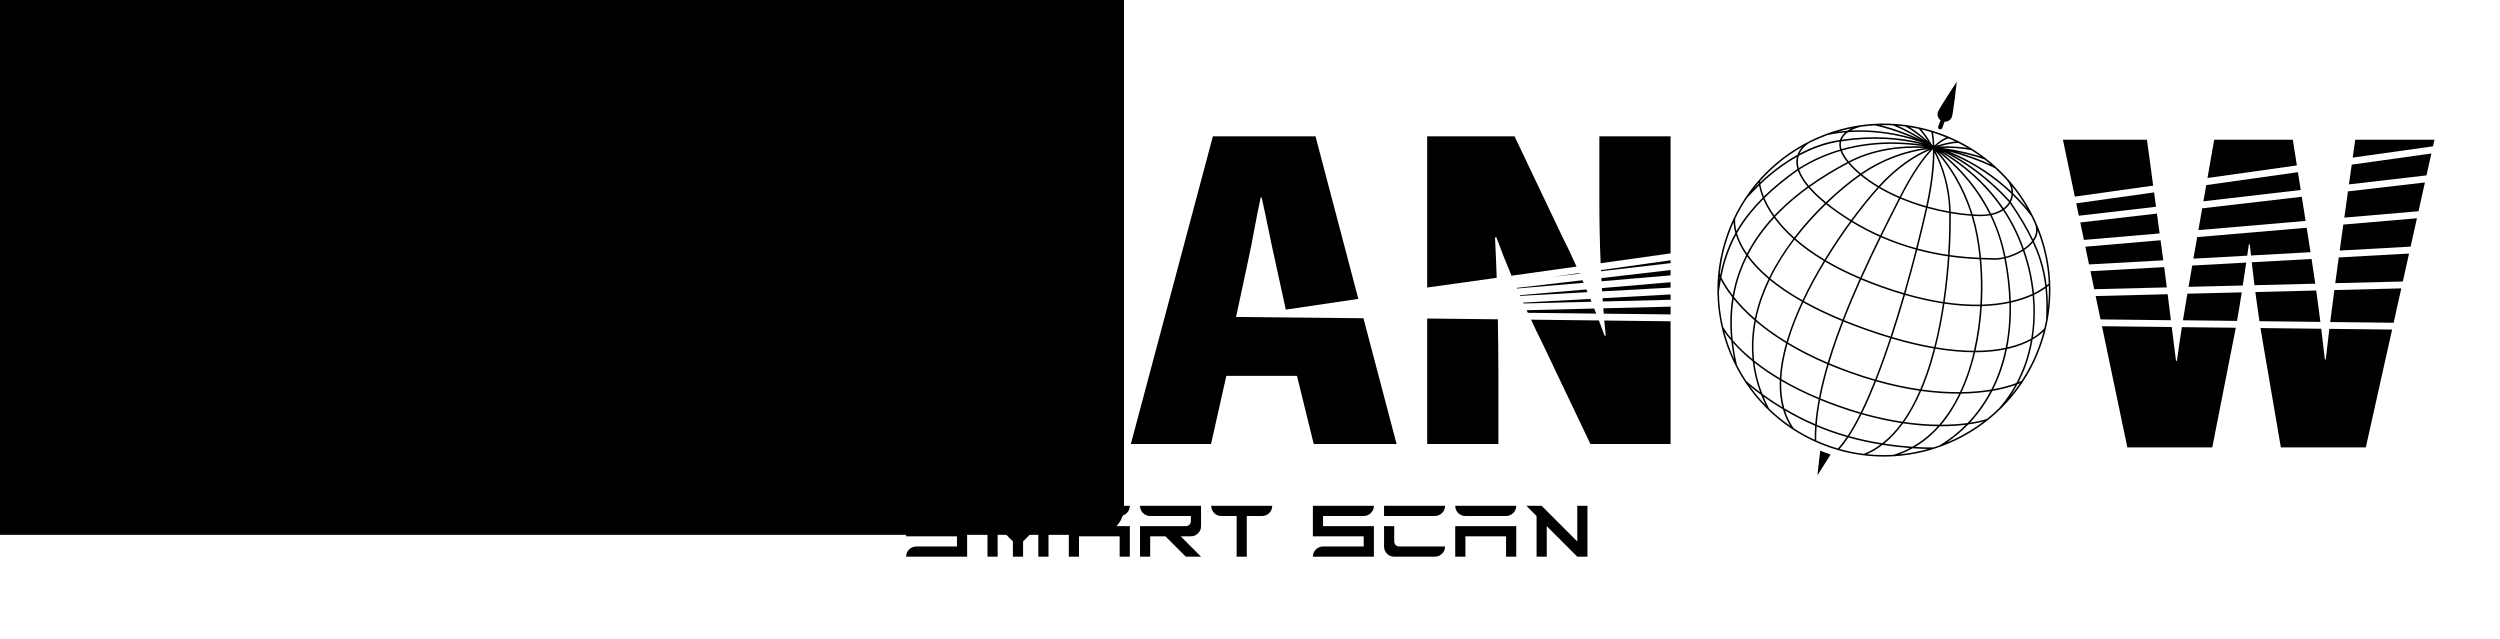
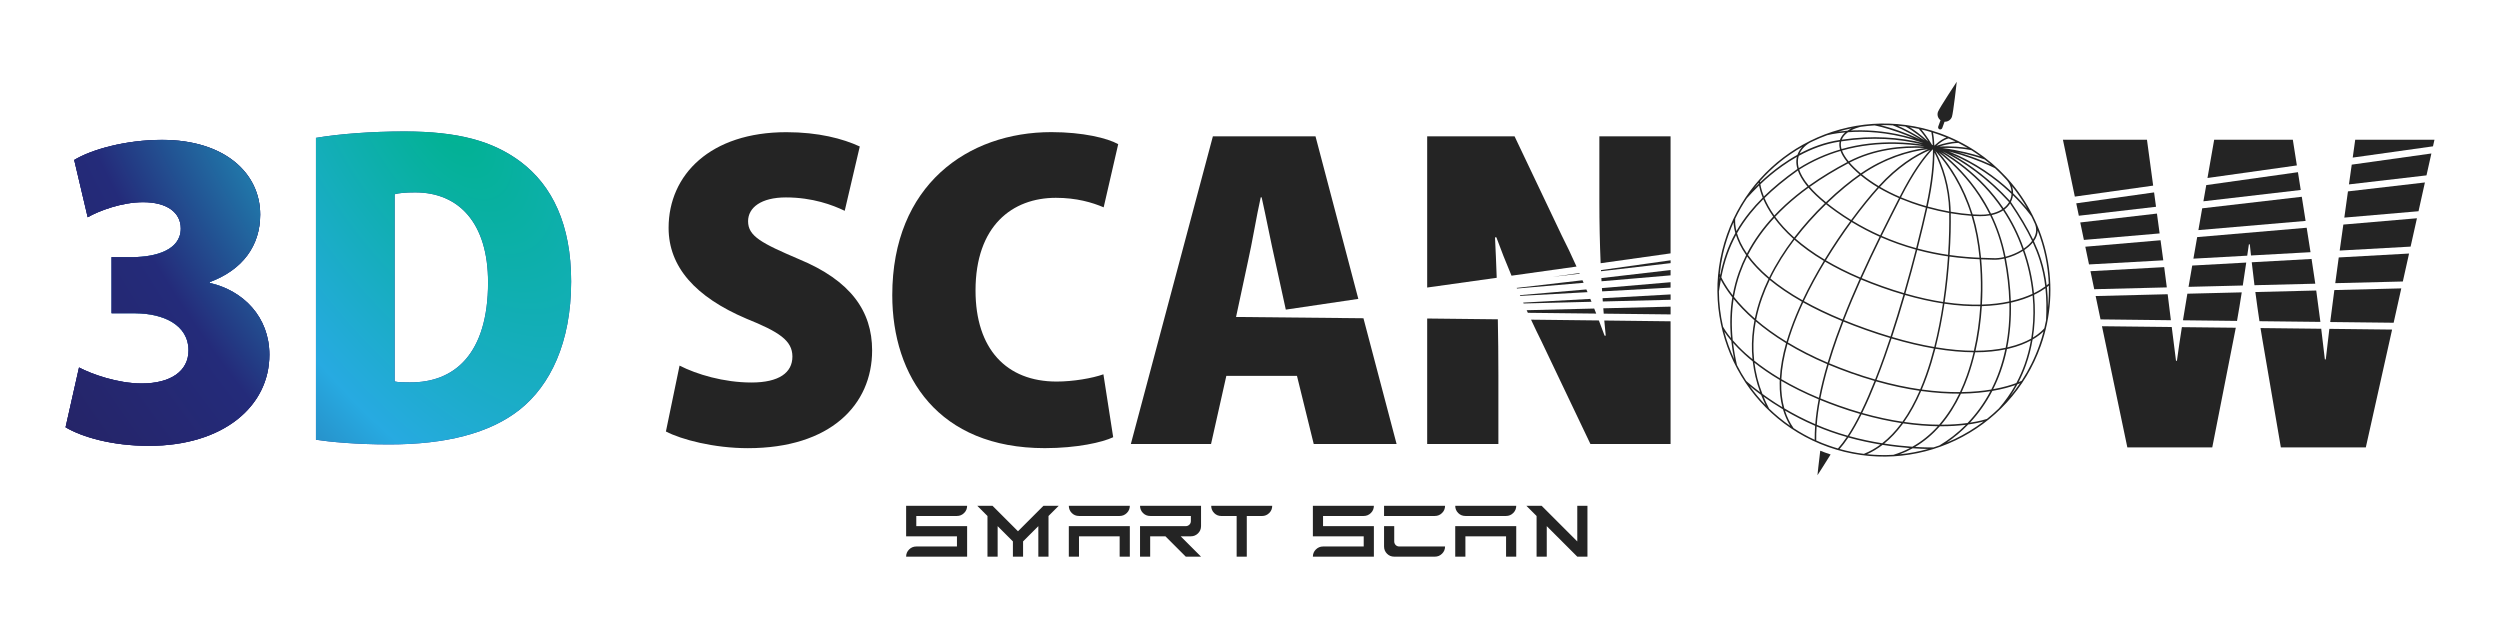
<svg xmlns="http://www.w3.org/2000/svg" id="Layer_1" width="761.82" height="194.55" version="1.1" viewBox="0 0 761.82 194.55">
  <defs>
+     <style>
+       .st0 {
+         fill: #2b3990;
+       }
+ 
+       .st1 {
+         fill: none;
+       }
+ 
+       .st2 {
+         fill: url(#Dégradé_sans_nom_2);
+       }
+ 
+       .st3 {
+         clip-path: url(#clippath-1);
+       }
+ 
+       .st4 {
+         fill: url(#Dégradé_sans_nom);
+       }
+ 
+       .st5 {
+         fill: url(#Dégradé_sans_nom_3);
+       }
+ 
+       .st6 {
+         fill: #242424;
+       }
+ 
+       .st7 {
+         clip-path: url(#clippath);
+       }
+     </style>
    <clipPath id="clippath">
      <path class="st1" d="M120.26,59.19v57.05c1.13.28,3.12.28,4.6.28,13.65.15,23.87-8.7,23.87-30.47,0-18.05-8.86-27.42-22.19-27.42-3.09-.01-5.08.21-6.28.56ZM96.28,134.02V42.01c7-1.19,16.77-1.96,26.96-1.96,16.38,0,26.9,2.92,35.34,9.2,9.74,7.29,15.47,19.22,15.47,36.53,0,18.75-6.48,31.7-15.6,38.98-9.17,7.31-22.72,10.67-39.77,10.67-10.33,0-17.91-.77-22.4-1.41Z" />
    </clipPath>
    <radialGradient id="Dégradé_sans_nom" data-name="Dégradé sans nom" cx="-133.88" cy="851" fx="-133.88" fy="851" r=".7" gradientTransform="translate(-187951.61 -358955.06) rotate(-32.14) scale(236.9 474.78)" gradientUnits="userSpaceOnUse">
      <stop offset="0" stop-color="#00b290" />
      <stop offset="0" stop-color="#00b290" />
      <stop offset=".46" stop-color="#27aae1" />
      <stop offset="1" stop-color="#262262" />
    </radialGradient>
    <radialGradient id="Dégradé_sans_nom_2" data-name="Dégradé sans nom 2" cx="51.04" cy="104.65" fx="51.04" fy="104.65" r="39.61" gradientTransform="translate(0 193.89) scale(1 -1)" gradientUnits="userSpaceOnUse">
      <stop offset="0" stop-color="#39b54a" />
      <stop offset=".06" stop-color="#37a66b" />
      <stop offset=".13" stop-color="#329c89" />
      <stop offset=".19" stop-color="#2d939d" />
      <stop offset=".25" stop-color="#288daa" />
      <stop offset=".29" stop-color="#248ab0" />
      <stop offset=".32" stop-color="#2088b4" />
      <stop offset=".6" stop-color="#242b7a" />
      <stop offset="1" stop-color="#262262" />
    </radialGradient>
    <clipPath id="clippath-1">
      <path class="st1" d="M19.98,130.2l4.1-18.21c3.82,2.01,11.74,4.87,19.11,4.87,8.85,0,14.25-3.77,14.25-10.04,0-7.93-7.78-11.28-16.12-11.35h-7.32v-17.12h6.71c6.45-.07,14.38-2.01,14.38-8.71,0-4.84-4.12-8.03-11.48-8.03-6.45,0-13.33,2.57-16.89,4.59l-4.11-17.45c5.21-3.17,15.62-6.12,26.77-6.12,19.15,0,29.91,10.2,29.91,22.77,0,9.41-5.29,16.79-15.35,20.55v.28c10.21,2.32,18.15,10.39,18.15,21.87,0,15.69-13.98,27.76-36.74,27.76-11.07-.01-20.24-2.62-25.37-5.66Z" />
    </clipPath>
    <radialGradient id="Dégradé_sans_nom_3" data-name="Dégradé sans nom 3" cx="-133.88" cy="851" fx="-133.88" fy="851" r=".7" gradientTransform="translate(-187951.61 -358955.06) rotate(-32.14) scale(236.9 474.78)" gradientUnits="userSpaceOnUse">
      <stop offset="0" stop-color="#39b54a" />
      <stop offset=".06" stop-color="#37a66b" />
      <stop offset=".13" stop-color="#329c89" />
      <stop offset=".19" stop-color="#2d939d" />
      <stop offset=".25" stop-color="#288daa" />
      <stop offset=".29" stop-color="#248ab0" />
      <stop offset=".32" stop-color="#2088b4" />
      <stop offset=".6" stop-color="#242b7a" />
      <stop offset="1" stop-color="#262262" />
    </radialGradient>
  </defs>
  <path class="st6" d="M471.34,169.63v-9.3l9.3,9.3h3.1v-15.49h-3.1v10.85l-10.85-10.85h-4.65l3.1,3.1v12.39h3.1ZM458.94,157.23c.84,0,1.57-.3,2.18-.9.61-.6.92-1.33.92-2.2h-18.59c0,.86.3,1.59.9,2.2.6.6,1.33.9,2.2.9h12.39ZM446.55,169.63v-6.2h12.39v6.2h3.1v-9.3h-18.59v9.3h3.1ZM437.25,157.23c.84,0,1.57-.3,2.18-.9.61-.6.92-1.33.92-2.2h-18.59v3.1h15.49ZM437.25,169.63c.84,0,1.57-.3,2.18-.9.61-.6.92-1.33.92-2.2h-13.94c-.44,0-.81-.15-1.11-.44-.29-.31-.44-.68-.44-1.11v-4.65h-3.1v6.2c0,.86.3,1.59.9,2.2.6.6,1.33.9,2.2.9h12.39ZM418.66,169.63v-9.3h-15.49v-3.1h12.39c.84,0,1.57-.3,2.18-.9.61-.6.92-1.33.92-2.2h-18.59v9.3h15.49v3.1h-12.39c-.86,0-1.59.31-2.2.92-.6.6-.9,1.32-.9,2.18h18.59ZM379.93,169.63v-12.39h4.65c.84,0,1.57-.3,2.18-.9.61-.6.92-1.33.92-2.2h-18.59c0,.86.3,1.59.9,2.2.6.6,1.33.9,2.2.9h4.65v12.39h3.09ZM350.49,169.63v-6.2h4.65l6.2,6.2h4.65l-6.2-6.2h3.1c.84,0,1.57-.3,2.18-.9.61-.6.92-1.33.92-2.2v-6.2h-18.59c0,.86.3,1.59.9,2.2.6.6,1.33.9,2.2.9h12.39v1.55c0,.44-.15.81-.46,1.11-.31.29-.67.44-1.09.44h-13.94v9.3h3.09ZM341.19,157.23c.84,0,1.57-.3,2.18-.9.61-.6.92-1.33.92-2.2h-18.59c0,.86.3,1.59.9,2.2.6.6,1.33.9,2.2.9h12.39ZM328.8,169.63v-6.2h12.39v6.2h3.1v-9.3h-18.59v9.3h3.1ZM304.01,169.63v-9.3l4.65,4.65v4.65h3.1v-4.65l4.65-4.65v9.3h3.1v-12.39l3.1-3.1h-4.65l-7.75,7.75-7.75-7.75h-4.65l3.1,3.1v12.39h3.1ZM294.71,169.63v-9.3h-15.49v-3.1h12.39c.84,0,1.57-.3,2.18-.9.61-.6.92-1.33.92-2.2h-18.59v9.3h15.49v3.1h-12.39c-.86,0-1.59.31-2.2.92-.6.6-.9,1.32-.9,2.18h18.59Z" />
  <path class="st6" d="M202.92,131.49c4.73,2.47,14.65,5.08,24.98,5.08,25.09,0,37.86-13.15,37.86-29.79,0-12.01-6.58-21.3-22.29-27.8-11.45-4.89-15.51-7.02-15.51-11.56,0-4.17,3.99-7.26,11.51-7.26,8.2,0,14.28,2.33,17.94,4.08l4.59-19.6c-5.19-2.4-12.62-4.36-22.38-4.36-23.09,0-35.88,12.92-35.88,29.16,0,11.85,8.13,21.05,23.73,27.68,9.89,3.99,14,6.63,14,11.53s-4.05,7.91-12.49,7.91-16.7-2.49-21.9-5.15l-4.16,20.08Z" />
  <path class="st6" d="M336.24,114.06c-3.39,1.21-9.21,2.21-14.26,2.21-15.31,0-24.71-9.95-24.71-27.74,0-19.7,11.2-28.25,24.48-28.25,6.32,0,11.09,1.42,14.57,2.9l4.43-19.25c-3.27-1.84-10.78-3.67-20.37-3.67-25.46,0-48.48,16.14-48.48,49.68,0,24.78,14,46.62,46.49,46.62,9.82,0,17.59-1.78,20.83-3.33l-2.98-19.17Z" />
  <g>
    <path class="st6" d="M669.54,72.25l-.81,4.64c-.11.65-.22,1.29-.34,1.93l16.4-.91c.17-1.13.34-2.28.51-3.45h.28c.12,1.15.24,2.28.36,3.39l18.14-1-1.17-7.45-33.37,2.85Z" />
    <polygon class="st6" points="672.31 56.4 671.44 61.34 701.1 57.89 700.25 52.47 672.31 56.4" />
    <polygon class="st6" points="671.07 63.48 669.91 70.12 702.58 67.32 701.42 59.96 671.07 63.48" />
    <path class="st6" d="M636.58,80.58l22.63-1.25c-.1-.74-.2-1.49-.3-2.22l-.53-3.9-22.93,1.97,1.13,5.4Z" />
    <polygon class="st6" points="633.48 65.74 657 63.01 656.41 58.63 632.69 61.96 633.48 65.74" />
    <path class="st6" d="M660.55,89.66l-21.95.55,1.49,7.12,21.44.25c-.32-2.63-.65-5.28-.98-7.92Z" />
    <path class="st6" d="M659.49,81.4l-22.47,1.24,1.15,5.49,22.12-.55c-.27-2.08-.53-4.15-.8-6.18Z" />
    <polygon class="st6" points="633.91 67.79 635.02 73.11 658.1 71.13 657.28 65.08 633.91 67.79" />
    <path class="st6" d="M683.12,89.09l-16.57.41c-.46,2.72-.91,5.42-1.34,8.1l16.47.19c.5-2.77.97-5.66,1.44-8.7Z" />
    <path class="st6" d="M684.49,80.01l-16.46.91c-.38,2.18-.75,4.34-1.12,6.49l16.53-.41c.35-2.25.69-4.57,1.05-6.99Z" />
    <path class="st6" d="M704.4,78.91l-18.23,1.01c.27,2.42.55,4.75.83,6.99l18.53-.46c-.35-2.49-.73-4.99-1.13-7.54Z" />
    <polygon class="st6" points="741.4 44.59 741.85 42.58 717.7 42.58 716.94 48.02 741.4 44.59" />
    <polygon class="st6" points="715.79 56.19 739.42 53.44 740.91 46.77 716.64 50.17 715.79 56.19" />
    <polygon class="st6" points="699.92 50.41 698.69 42.58 674.72 42.58 672.68 54.24 699.92 50.41" />
    <path class="st6" d="M705.82,88.53l-18.55.46c.41,3.12.82,6.07,1.25,8.89l18.57.21c-.4-3.21-.82-6.38-1.27-9.56Z" />
    <path class="st6" d="M709.82,100.21c-.38,3.1-.75,6.19-1.09,9.3h-.28c-.37-3.2-.73-6.29-1.11-9.33l-18.5-.21c.18,1.15.37,2.29.56,3.4l5.64,32.97h25.89l8.01-35.91-19.12-.22Z" />
    <path class="st6" d="M664.88,99.69c-.54,3.43-1.05,6.85-1.51,10.25h-.28c-.43-3.28-.86-6.74-1.3-10.29l-21.26-.24,7.73,36.92h25.88l6.47-32.9c.24-1.17.47-2.35.7-3.56l-16.43-.18Z" />
    <polygon class="st6" points="656.13 56.56 654.24 42.58 628.63 42.58 632.26 59.91 656.13 56.56" />
    <path class="st6" d="M711.62,86.29l20.59-.51,1.9-8.52-21.43,1.19c-.35,2.63-.71,5.24-1.06,7.84Z" />
    <path class="st6" d="M731.74,87.88l-20.4.51c-.43,3.25-.85,6.5-1.26,9.74l19.33.22,2.33-10.47Z" />
    <polygon class="st6" points="714.38 66.31 736.99 64.37 738.94 55.6 715.49 58.32 714.38 66.31" />
    <polygon class="st6" points="712.97 76.35 734.58 75.15 736.51 66.51 714.08 68.43 712.97 76.35" />
  </g>
  <g>
    <path class="st6" d="M611.98,54.66c-.23-.29-.48-.57-.76-.84-5.38-5.79-12.2-10.41-20.17-13.24-13.49-4.79-27.66-3.53-39.54,2.38l-.06.04c-11.35,5.65-20.6,15.54-25.18,28.43-9.37,26.4,4.44,55.41,30.84,64.78s55.41-4.44,64.78-30.84c6.4-18.06,1.97-37.33-9.91-50.71ZM614.44,116.72c-1.44.54-3.8,1.29-7.06,1.87.86-1.7,1.63-3.5,2.31-5.41.76-2.14,1.4-4.41,1.89-6.81.21-.05.41-.09.62-.14,2.81-.67,5-1.57,6.66-2.47-.43,2.44-1.06,4.87-1.9,7.25-.7,1.94-1.53,3.85-2.52,5.71ZM609.1,124.46c-1.16,1.12-2.37,2.19-3.62,3.19-.26.09-2.03.67-5.16,1.15,2.56-2.75,4.88-5.97,6.8-9.67,3.11-.53,5.44-1.22,6.98-1.77-1.37,2.46-3.03,4.84-5,7.1ZM614.77,117.1c.31-.12.57-.23.79-.32-.93,1.35-1.91,2.65-2.95,3.9.79-1.17,1.51-2.36,2.16-3.58ZM563.14,40.29c.7-.05,1.46-.09,2.26-.11,5.2-.13,12.34.46,20.29,3.28.12.04.24.09.36.13-7.14-1.78-15.41-2.42-24.82-1.02.28-.71.75-1.32,1.33-1.82.18-.16.38-.31.58-.46ZM565.52,39.09c.46-.17.86-.29,1.14-.36.14-.04.26-.07.33-.08l.09-.02h.02c1.37-.19,2.75-.33,4.14-.41h0c.33.06,3.19.64,7.36,2.12,1.42.5,2.99,1.11,4.67,1.84-7.11-2.16-13.43-2.6-18.14-2.46-.39,0-.77.03-1.14.05.53-.29,1.06-.51,1.53-.68ZM562.98,39.83c-1.09.08-2.05.18-2.88.29,1.37-.4,2.75-.74,4.15-1.02-.42.21-.85.45-1.27.73ZM580.63,38.56c.31.16,2.72,1.42,5.87,4.22-.11-.07-.22-.14-.33-.21-3.42-2.19-6.29-3.57-7.89-4.26.78.06,1.57.15,2.35.25ZM584.7,39.27c.25.27,1.42,1.57,2.86,3.83-2.39-2.23-4.44-3.62-5.64-4.35.93.15,1.85.32,2.78.52ZM588.53,40.27c.09.39.34,1.69.44,3.96-.08-.03-.15-.06-.23-.1-1.35-2.32-2.6-3.9-3.26-4.68,1.03.24,2.04.51,3.05.82ZM593.66,42.22c.08-.02.14-.03.17-.03.7.3,1.4.62,2.08.94-1.11.1-3.16.39-5.83,1.31,1.24-1.11,2.2-1.68,2.85-1.96.33-.15.57-.22.73-.26ZM599.58,45.08c-1.63-.27-4.69-.63-8.64-.42,1.59-.5,2.92-.78,3.91-.93.64-.1,1.14-.14,1.48-.16.17,0,.3,0,.38-.02h.07c.96.49,1.89,1,2.8,1.53ZM603.56,47.68c-2.1-.68-6.34-1.88-11.69-2.58,2.46-.08,4.53.06,6.06.23.92.1,1.63.22,2.12.31.24.05.43.08.56.11l.14.03h.01c.95.61,1.89,1.24,2.8,1.9ZM606.65,50.11c-1.27-.58-3.26-1.44-5.83-2.35-1.33-.47-2.82-.96-4.44-1.43,4.2.84,7.18,1.84,8.12,2.17.11.04.18.07.24.09l.05.02c.64.49,1.25.99,1.86,1.5ZM612.78,57.28c.1.38.16.77.19,1.15-.17-.16-.34-.32-.52-.48-4.26-3.92-10.46-8.54-18.61-11.82,2.56.66,4.86,1.38,6.82,2.08,2.3.82,4.13,1.59,5.39,2.16.63.28,1.12.52,1.45.68.16.08.29.14.37.19l.09.05h0c1.28,1.17,2.49,2.4,3.64,3.69.58.71.97,1.5,1.18,2.3ZM613.11,56.74c1.71,2.11,3.24,4.36,4.59,6.71-.99-1.2-2.41-2.78-4.25-4.55.01-.58-.06-1.16-.21-1.74-.04-.14-.08-.28-.13-.42ZM620.95,70.27c1.98,5.12,3.14,10.57,3.36,16.14-.1.1-.31.28-.63.54-.33-2.74-.89-5.32-1.7-7.87-.59-1.87-1.33-3.72-2.2-5.6.37-.52.67-1.07.87-1.64.17-.51.28-1.03.3-1.57ZM624.33,87.03c.06,2.21-.03,4.44-.26,6.67,0-2.18-.11-4.23-.32-6.2.23-.18.43-.34.58-.47ZM621.52,79.22c.83,2.61,1.39,5.25,1.72,8.06-.75.55-1.88,1.29-3.43,2.04-.48-4.67-1.52-9.13-2.95-13.12l.04-.02c.87-.59,1.65-1.25,2.29-1.98.09-.1.17-.2.26-.3.82,1.8,1.51,3.55,2.07,5.32ZM612.76,91.74c-.13-4.08-.62-8.43-1.51-13.05,1.76-.45,3.6-1.21,5.2-2.22,1.41,3.97,2.44,8.41,2.9,13.07-1.71.79-3.88,1.58-6.56,2.19h-.03ZM606.8,118.69c-1.23.21-2.58.39-4.05.52-1.53.14-3.18.24-4.97.27.73-1.58,1.4-3.22,1.99-4.89.83-2.34,1.53-4.76,2.11-7.23,3.58-.01,6.62-.35,9.18-.88-.49,2.3-1.1,4.48-1.83,6.54-.7,2.01-1.52,3.89-2.43,5.67ZM579.94,129.02c3.94.58,7.47.83,10.55.87-2.25,2.48-4.82,4.6-7.75,6.24-2.38-.17-5.31-.46-8.56-.96,2.01-1.61,3.82-3.55,5.46-5.75.1-.13.2-.27.3-.4ZM580.25,128.58c1.98-2.81,3.7-6,5.18-9.43,4.31.6,8.17.83,11.6.81-1.68,3.48-3.71,6.68-6.12,9.45-3.1-.02-6.66-.25-10.66-.83ZM542.31,116.74c-.03,2.56.22,5.02.82,7.34-1.45-.88-2.78-1.74-3.96-2.55-.76-.52-1.46-1.02-2.11-1.49-1.25-3.2-2.03-6.37-2.43-9.5,2.13,1.68,4.68,3.46,7.7,5.25,0,.32-.01.64-.02.95ZM534.55,109.88c-.1-.94-.17-1.88-.21-2.81-.11-3.1.14-6.15.7-9.12,2.52,2.14,5.56,4.38,9.22,6.62-1.04,3.66-1.72,7.26-1.9,10.69-3.08-1.84-5.66-3.66-7.81-5.38ZM611.16,78.23c-.94-4.7-2.42-8.92-4.23-12.69,1.15-.25,2.15-.64,3-1.12.17-.1.33-.19.48-.3,2.31,3.5,4.33,7.44,5.88,11.89-1.03.66-2.18,1.22-3.34,1.65-.6.23-1.2.41-1.79.57ZM586.84,114.28c-.53,1.49-1.09,2.94-1.7,4.35-4.04-.58-8.48-1.5-13.29-2.86.91-2.3,1.79-4.67,2.65-7.09.65-1.83,1.28-3.68,1.9-5.54,4.73,1.4,9.01,2.39,12.89,3.06-.71,2.76-1.52,5.47-2.45,8.08ZM537.01,90.75c.66-1.85,1.42-3.67,2.27-5.44,2.61,2.15,5.83,4.38,9.81,6.63-1.28,2.74-2.43,5.5-3.41,8.26-.46,1.31-.89,2.61-1.27,3.91-3.69-2.26-6.74-4.52-9.26-6.68.46-2.28,1.08-4.51,1.86-6.68ZM594.44,64.52c-.2-7.87-2.42-14.13-4.65-18.48,3.83,4.22,8.03,10.44,10.84,19.26-1.89-.14-3.98-.4-6.19-.78ZM589.01,45.59c.05,3.72-.33,9.41-2.05,17.22-1.4-.4-2.82-.85-4.23-1.35-1.15-.41-2.29-.85-3.43-1.33,3.93-7.7,7.21-12.11,9.66-14.62l.05.08ZM578.88,59.95c-2.05-.88-4.07-1.88-5.99-3.01,5.6-6.12,11.01-9.44,15.26-11.24-2.44,2.63-5.57,6.99-9.27,14.25ZM582.58,61.91c1.43.51,2.86.96,4.28,1.37-.7,3.15-1.71,7.42-2.96,12.33-1.76-.48-3.57-1.05-5.43-1.71-1.66-.59-3.36-1.26-5.08-2.01,2.06-4.17,4.01-8,5.7-11.33,1.16.48,2.32.93,3.49,1.35ZM587.43,62.94c1.59-7.24,2.04-12.68,2.07-16.43,2.16,4.28,4.26,10.34,4.47,17.93-2.11-.38-4.31-.88-6.54-1.5ZM572.47,56.69c-1.78-1.07-3.49-2.24-5.06-3.54,7.17-4.9,14.3-6.96,20.12-7.71-4.26,1.88-9.58,5.24-15.06,11.25ZM578.66,60.37c-1.69,3.33-3.64,7.16-5.7,11.33-2.78-1.24-5.61-2.69-8.46-4.42,2.94-4,5.74-7.42,8.05-9.98,1.97,1.15,4.02,2.17,6.11,3.07ZM572.75,72.13c-1.91,3.9-3.91,8.08-5.87,12.44-3.99-1.7-7.45-3.46-10.47-5.23,2.56-4.2,5.23-8.15,7.81-11.68,2.87,1.74,5.73,3.22,8.53,4.47ZM566.68,85c-1.8,4.02-3.56,8.17-5.19,12.37-4.53-1.87-8.43-3.76-11.8-5.64,1.93-4.1,4.15-8.15,6.47-11.99,3.04,1.79,6.52,3.56,10.52,5.26ZM567.12,85.19c1.99.84,4.11,1.66,6.37,2.46,2.27.81,4.45,1.51,6.55,2.12-1.21,4.19-2.54,8.51-3.94,12.78-2.36-.71-4.83-1.51-7.42-2.43-2.39-.85-4.64-1.71-6.75-2.57,1.63-4.19,3.39-8.35,5.19-12.36ZM573.65,87.2c-2.24-.8-4.35-1.61-6.33-2.45,1.96-4.36,3.96-8.54,5.87-12.44,1.74.76,3.45,1.43,5.13,2.03,1.87.66,3.69,1.23,5.47,1.72-1.05,4.07-2.26,8.57-3.61,13.25-2.09-.6-4.27-1.31-6.53-2.11ZM584.24,76.19c3.35.9,6.51,1.52,9.36,1.94-.29,4.27-.76,9-1.48,13.89-3.5-.54-7.33-1.37-11.49-2.57,1.35-4.68,2.57-9.19,3.61-13.26ZM584.36,75.73c1.25-4.91,2.26-9.17,2.96-12.33,2.28.63,4.52,1.14,6.65,1.52.06,3.22-.01,7.63-.34,12.73-2.83-.42-5.95-1.03-9.27-1.92ZM594.45,65c2.27.39,4.4.64,6.33.77,1.12,3.64,1.96,8,2.43,12.76-2.41-.1-5.51-.31-9.11-.82.34-5.07.41-9.48.35-12.71ZM601.14,65.33c-2.68-8.5-6.65-14.64-10.37-18.9.37.29.73.58,1.1.89,3.83,3.16,7.82,7.25,11.21,12.41,1.12,1.71,2.18,3.53,3.15,5.48-.85.15-1.79.22-2.81.21-.72-.02-1.48-.05-2.28-.09ZM567.02,52.84c-.68-.58-1.35-1.18-1.98-1.8-.53-.52-.99-1.02-1.41-1.5,7.54-3.9,15.79-4.78,22.91-4.44-5.73.86-12.61,2.99-19.52,7.74ZM564.71,51.38c.61.6,1.25,1.18,1.91,1.74-2.76,1.94-6.38,4.83-10.2,8.49-2.07-1.68-3.69-3.24-4.92-4.67,3.89-2.78,7.9-5.15,11.71-7.17.44.52.94,1.05,1.5,1.61ZM567,53.44c1.6,1.32,3.33,2.53,5.14,3.62-2.32,2.58-5.11,5.99-8.04,9.98-1.46-.9-2.91-1.86-4.37-2.9-1.07-.76-2.04-1.5-2.94-2.21,3.84-3.69,7.46-6.58,10.21-8.49ZM559.45,64.51c1.45,1.04,2.91,2,4.37,2.9-2.58,3.52-5.26,7.48-7.81,11.68-3.58-2.14-6.5-4.3-8.9-6.4,1.4-1.83,2.85-3.57,4.31-5.21,1.68-1.88,3.37-3.63,5.03-5.23.91.73,1.91,1.48,3,2.26ZM555.76,79.5c-2.32,3.85-4.54,7.89-6.48,12-3.98-2.25-7.2-4.49-9.8-6.64,2.06-4.22,4.59-8.18,7.33-11.8,2.42,2.13,5.36,4.29,8.95,6.44ZM546.12,100.35c.97-2.72,2.11-5.46,3.37-8.18,3.38,1.89,7.29,3.78,11.83,5.65-.64,1.66-1.26,3.33-1.86,5-.91,2.57-1.76,5.14-2.52,7.69-4.65-1.99-8.66-4.07-12.12-6.16.39-1.32.83-2.66,1.3-4ZM559.91,102.98c.59-1.66,1.21-3.33,1.85-4.98,2.12.86,4.37,1.72,6.76,2.57,2.59.92,5.06,1.73,7.43,2.43-.62,1.85-1.25,3.7-1.89,5.52-.86,2.43-1.75,4.82-2.66,7.12-2.33-.67-4.76-1.44-7.27-2.34-2.38-.85-4.63-1.72-6.74-2.61.76-2.55,1.61-5.13,2.52-7.71ZM576.56,102.69c1.41-4.27,2.73-8.6,3.95-12.79,4.18,1.2,8.03,2.04,11.55,2.58-.66,4.38-1.52,8.87-2.64,13.26-3.87-.66-8.14-1.65-12.86-3.05ZM592.52,92.55c4.07.6,7.7.81,10.92.75-.29,4.54-.92,9.13-1.94,13.58-3.38-.01-7.23-.33-11.62-1.06,1.12-4.4,1.98-8.89,2.64-13.27ZM592.59,92.08c.72-4.89,1.19-9.62,1.48-13.89.9.13,1.77.24,2.6.33,2.54.28,4.76.42,6.58.49.28,3.03.41,6.21.37,9.46-.02,1.44-.07,2.89-.15,4.34-3.2.08-6.82-.13-10.88-.73ZM601.29,65.81c.74.04,1.45.07,2.13.07,1.1.01,2.11-.08,3.03-.25,1.83,3.77,3.31,7.99,4.25,12.7-1.16.27-2.28.39-3.23.34-.87-.04-2.15-.06-3.78-.12-.46-4.73-1.29-9.08-2.4-12.74ZM609.69,64.01c-.83.47-1.82.85-2.98,1.09-1.04-2.1-2.18-4.07-3.4-5.89-3.6-5.4-7.83-9.62-11.84-12.83,2.36,1.41,4.76,3.05,7.13,4.94,4.13,3.31,8.14,7.39,11.53,12.41-.14.09-.29.19-.44.28ZM598.9,50.95c-2.32-1.86-4.69-3.47-7-4.87,6.62,3.24,13.58,8.15,20.31,15.51-.4.68-.96,1.32-1.68,1.86-3.42-5.06-7.46-9.17-11.63-12.5ZM577.56,43.85c3.12.06,6.12.34,8.94.77-7.19-.33-15.53.57-23.17,4.55-.94-1.14-1.56-2.17-1.93-3.08-.03-.08-.06-.15-.09-.22,5.56-1.57,11.07-2.11,16.25-2.02ZM561.17,45.42c-.12-.43-.19-.83-.21-1.2-.02-.41.02-.79.11-1.14,9.46-1.44,17.76-.8,24.9.99-2.66-.38-5.48-.64-8.4-.69-5.23-.1-10.79.45-16.4,2.04ZM561.52,47.42c.35.62.81,1.28,1.38,1.98-3.81,2.02-7.82,4.4-11.71,7.18-.83-.99-1.47-1.91-1.96-2.78-.43-.75-.74-1.46-.96-2.12,4.14-2.61,8.38-4.44,12.59-5.68.16.45.38.92.66,1.42ZM547.86,51.96c.45,1.3,1.24,2.75,2.49,4.35.14.18.29.36.45.55-2.34,1.69-4.63,3.54-6.82,5.54-1.13,1.04-2.24,2.13-3.3,3.26-1.39-1.98-2.34-3.78-2.98-5.31,2.76-2.73,6.11-5.52,10.16-8.39ZM537.5,59.87c-.23-.59-.42-1.14-.57-1.64-.26-.85-.41-1.56-.49-2.08,1.86-1.77,4.1-3.69,6.67-5.51,1.39-.99,2.87-1.94,4.44-2.83-.16.7-.22,1.48-.11,2.33.05.43.14.87.28,1.34-4.07,2.87-7.43,5.66-10.22,8.39ZM544.3,62.75c2.18-2,4.47-3.84,6.8-5.53,1.26,1.45,2.88,3.02,4.97,4.72-1.65,1.6-3.34,3.34-5.01,5.22-1.46,1.64-2.91,3.38-4.32,5.21-2.42-2.17-4.28-4.26-5.7-6.21l-.08-.12c1.08-1.13,2.2-2.23,3.34-3.29ZM540.67,66.45c1.45,1.98,3.34,4.11,5.8,6.31-2.74,3.62-5.28,7.58-7.35,11.8-2.87-2.43-4.95-4.74-6.46-6.86,2.15-4.19,4.89-7.94,7.99-11.29l.02.04ZM532.41,78.17c1.12,1.54,2.54,3.18,4.33,4.89.67.63,1.38,1.28,2.16,1.93-.87,1.82-1.66,3.69-2.34,5.59-.75,2.11-1.36,4.27-1.82,6.47-1.3-1.14-2.46-2.25-3.48-3.31-1.11-1.16-2.06-2.25-2.87-3.27.44-2.57,1.08-5.02,1.91-7.34.61-1.71,1.32-3.37,2.11-4.96ZM530.92,94.08c1.08,1.13,2.31,2.3,3.71,3.52-.6,3.09-.88,6.26-.76,9.49.03.79.08,1.58.16,2.37-.72-.59-1.39-1.17-2.02-1.73-1.67-1.5-2.98-2.88-3.99-4.06-.46-4.49-.34-8.67.26-12.56.77.93,1.64,1.93,2.64,2.97ZM544.69,104.83c3.47,2.09,7.48,4.16,12.12,6.14-1.02,3.47-1.89,6.91-2.53,10.25-4.42-1.85-8.21-3.77-11.45-5.68.16-3.43.82-7.03,1.86-10.71ZM557.25,111.15c2.11.89,4.35,1.76,6.72,2.6,2.51.89,4.92,1.66,7.25,2.33-1.28,3.21-2.59,6.25-3.94,9.03-.09.2-.19.39-.28.58-2.13-.62-4.35-1.32-6.63-2.13-1.98-.7-3.86-1.43-5.64-2.16.64-3.33,1.5-6.77,2.52-10.25ZM567.71,125.32c1.36-2.8,2.69-5.87,3.97-9.1,4.8,1.36,9.22,2.28,13.27,2.87-1.5,3.44-3.23,6.63-5.22,9.42-3.73-.56-7.82-1.42-12.27-2.67.08-.18.17-.35.25-.52ZM585.63,118.7c.59-1.39,1.14-2.81,1.66-4.26.94-2.64,1.76-5.38,2.48-8.16,4.39.73,8.25,1.05,11.63,1.07-.57,2.41-1.26,4.78-2.07,7.07-.62,1.74-1.31,3.43-2.07,5.06-3.42.04-7.3-.18-11.63-.78ZM602,106.88c1.02-4.46,1.64-9.06,1.93-13.59,3.19-.09,5.98-.45,8.38-.96.12,4.94-.29,9.49-1.13,13.64-2.55.54-5.59.9-9.18.91ZM603.95,92.81c.08-1.45.14-2.9.15-4.33.04-3.25-.09-6.42-.37-9.45,1.61.06,2.87.08,3.71.12,1,.05,2.15-.08,3.34-.35.89,4.62,1.38,8.97,1.5,13.04-2.37.52-5.14.88-8.33.97ZM618.18,74.57c-.45.42-.95.81-1.48,1.18-1.56-4.45-3.58-8.4-5.9-11.9.72-.54,1.29-1.17,1.72-1.85,2.82,4.18,5.03,7.87,6.71,11.42-.31.4-.66.78-1.05,1.15ZM612.66,60.62c-.06.18-.14.35-.22.52-5.87-6.39-11.92-10.95-17.77-14.16,7.58,3.23,13.41,7.59,17.45,11.32.29.27.57.53.84.79-.02.52-.12,1.03-.3,1.53ZM576.77,38.2c.36.13,3.82,1.44,8.43,4.31-2.34-1.09-4.52-1.95-6.42-2.63-2.42-.86-4.4-1.41-5.71-1.75,1.22-.01,2.46,0,3.7.07ZM560.49,44.24c.02.42.09.85.23,1.32-4.21,1.24-8.45,3.07-12.58,5.66-.11-.39-.18-.77-.22-1.12-.12-.99-.01-1.85.22-2.6,3.73-2.04,7.91-3.66,12.44-4.34-.08.33-.11.7-.09,1.08ZM542.83,50.25c-2.47,1.76-4.64,3.6-6.47,5.32-.01-.1-.02-.19-.02-.26v-.11c3.7-4.22,8.07-7.74,12.87-10.47-.57.62-1.11,1.41-1.46,2.38l-.02.06c-1.74.95-3.37,2-4.9,3.08ZM535.94,55.98c-.49.47-.95.92-1.39,1.36.44-.56.89-1.11,1.35-1.65.01.09.02.19.04.29ZM532.33,60.4c.95-1.06,2.19-2.4,3.7-3.86.17.89.49,2.15,1.11,3.68-1.51,1.51-2.86,3-4.05,4.47-1.56,1.93-2.86,3.84-3.95,5.73-.07-.29-.13-.56-.18-.83-.18-.97-.22-1.73-.22-2.25,0-.26.02-.46.03-.59.01-.07.01-.12.02-.15h0c1.04-2.17,2.22-4.24,3.54-6.2ZM533.46,65c1.14-1.42,2.43-2.85,3.87-4.3.66,1.55,1.63,3.35,3.02,5.31-3.09,3.34-5.84,7.07-8.01,11.24-1.63-2.37-2.53-4.47-3.03-6.17,1.13-2,2.49-4.02,4.15-6.08ZM532.1,77.74c-.85,1.68-1.6,3.42-2.25,5.24-.79,2.22-1.42,4.55-1.85,7-1.09-1.41-1.91-2.66-2.5-3.68-.42-.72-.74-1.33-.96-1.8.46-2.34,1.06-4.69,1.9-7.05.68-1.91,1.52-3.83,2.57-5.78.54,1.71,1.48,3.77,3.09,6.07ZM523.91,85.23c.02-.28.04-.56.06-.84l.07.15c-.05.24-.09.47-.13.69ZM524.38,85.26c.64,1.26,1.75,3.11,3.5,5.35-.64,3.85-.8,7.99-.4,12.42-.35-.43-.67-.83-.93-1.2-.54-.73-.92-1.31-1.16-1.71-.12-.2-.21-.35-.26-.45l-.06-.11h-.01c-.8-3.51-1.23-7.1-1.26-10.74.18-1.2.37-2.38.58-3.56ZM527.57,103.86c.19,1.81.48,3.67.87,5.58-1.24-2.69-2.25-5.49-3-8.37.47.7,1.16,1.65,2.13,2.79ZM528.12,104.49c.96,1.07,2.14,2.28,3.58,3.59.73.66,1.53,1.35,2.41,2.05.35,3.09,1.08,6.23,2.25,9.4-.96-.71-1.76-1.35-2.41-1.88-.6-.49-1.06-.88-1.37-1.15-.15-.14-.27-.24-.35-.31l-.09-.08h-.01c-1.03-1.57-1.97-3.19-2.82-4.85-.54-2.33-.93-4.59-1.19-6.77ZM536.67,120.35c.4,1.02.85,2.05,1.35,3.08-1.76-1.81-3.36-3.74-4.82-5.78.83.68,1.99,1.62,3.47,2.7ZM537.4,120.87c1.65,1.18,3.64,2.51,5.92,3.87.52,1.78,1.25,3.46,2.21,5.04-2.31-1.59-4.46-3.36-6.44-5.28-.63-1.21-1.19-2.42-1.69-3.63ZM543.93,125.1c2.69,1.58,5.77,3.19,9.19,4.66-.1,1.45-.15,2.87-.14,4.26-2.26-1.04-4.4-2.23-6.43-3.56-1.16-1.66-2.02-3.45-2.62-5.36ZM543.73,124.43c-.68-2.41-.97-4.98-.94-7.69,0-.22.01-.45.02-.67,3.24,1.89,7.01,3.79,11.38,5.62-.49,2.59-.84,5.12-1.03,7.56-3.53-1.52-6.69-3.19-9.43-4.82ZM554.64,121.88c1.76.72,3.61,1.44,5.57,2.13,2.27.81,4.46,1.51,6.58,2.12-1.23,2.47-2.49,4.7-3.75,6.64-1.65-.47-3.32-.99-4.99-1.59-1.53-.54-3-1.12-4.42-1.73.17-2.44.52-4.98,1.01-7.57ZM567.25,126.26c4.4,1.25,8.46,2.11,12.16,2.68-.05.07-.1.14-.15.2-1.71,2.29-3.61,4.29-5.71,5.93-3.12-.5-6.53-1.2-10.04-2.17,1.26-1.94,2.51-4.18,3.74-6.64ZM573.03,135.47c-1.57,1.15-3.25,2.11-5.05,2.83-2.47-.3-4.93-.79-7.39-1.48.89-1.01,1.77-2.18,2.65-3.5,3.41.95,6.73,1.64,9.79,2.15ZM573.68,135.57c3.11.49,5.93.79,8.29.98-1.56.82-3.23,1.5-4.99,2.04-2.66.15-5.35.1-8.04-.18,1.68-.76,3.26-1.71,4.74-2.84ZM582.85,136.61c2,.14,3.62.19,4.72.2-2.82.79-5.72,1.34-8.67,1.62,1.38-.51,2.7-1.12,3.95-1.82ZM589.17,136.34h-.01c-.32,0-2.37.04-5.56-.15,2.84-1.69,5.34-3.82,7.53-6.29,3.11.02,5.75-.18,7.9-.44-2.51,2.52-5.23,4.61-8.04,6.28-.61.2-1.21.41-1.82.6ZM591.54,129.42c2.38-2.79,4.37-5.99,6.02-9.46,1.97-.03,3.78-.13,5.44-.29,1.26-.12,2.43-.28,3.52-.45-1.97,3.72-4.34,6.95-6.96,9.68-2.13.29-4.82.51-8.02.52ZM611.99,105.79c-.1.02-.2.05-.3.07.82-4.16,1.22-8.7,1.09-13.63.1-.02.21-.05.31-.07,2.55-.59,4.64-1.35,6.31-2.11.08.94.15,1.89.19,2.84.13,3.38-.05,6.84-.62,10.28-1.69.94-3.98,1.91-6.98,2.62ZM620.05,92.87c-.04-1.02-.11-2.03-.2-3.04,1.52-.72,2.65-1.44,3.45-2,.31,2.99.36,6.19.19,9.76-.15.81-.32,1.62-.52,2.42-.17.22-1.2,1.47-3.48,2.84.52-3.34.69-6.7.56-9.98ZM620.17,68.38c.42,1.17.38,2.26.02,3.3-.16.45-.38.88-.66,1.3-1.7-3.56-3.93-7.26-6.76-11.44.13-.25.24-.5.33-.76.15-.41.25-.84.3-1.27,1.68,1.64,2.99,3.11,3.92,4.23.58.7,1.01,1.26,1.3,1.65.14.19.25.34.32.44l.08.11.02.03c.14.27.27.54.4.82.26.53.5,1.06.73,1.59ZM593.12,41.89c-.69.25-1.85.84-3.41,2.25-.08.08-.17.16-.26.24-.08-2.04-.29-3.34-.4-3.95.61.19,1.22.4,1.83.61.76.27,1.51.55,2.24.85ZM552.47,43.02c1.4-.67,2.84-1.27,4.3-1.81.16-.04,2.17-.57,5.51-.86l-.04.04c-.65.57-1.2,1.27-1.51,2.13l-.04.12c-4.47.64-8.61,2.19-12.31,4.16.49-1.09,1.26-1.91,1.93-2.48.38-.32.74-.56.99-.71.13-.08.23-.14.3-.17l.05-.03c.28-.12.55-.26.82-.39ZM528.27,67.72c.01.52.07,1.18.22,1.98.08.41.18.85.31,1.33-1.17,2.11-2.09,4.19-2.82,6.26-.77,2.17-1.34,4.32-1.78,6.46-.03-.08-.06-.15-.08-.21-.03-.07-.04-.11-.05-.15h0c.4-3.94,1.27-7.89,2.66-11.79.45-1.33.97-2.62,1.54-3.88ZM553.46,134.23c-.02-1.39.02-2.82.12-4.28,1.38.58,2.82,1.15,4.3,1.67,1.64.58,3.27,1.1,4.88,1.55-.89,1.32-1.78,2.49-2.68,3.49-.94-.27-1.88-.57-2.81-.91-1.31-.45-2.58-.96-3.81-1.52ZM595.68,133.78c-.8.38-1.62.74-2.44,1.08,2.29-1.55,4.49-3.38,6.55-5.51,2.11-.29,3.68-.65,4.67-.91-2.75,2.08-5.69,3.86-8.78,5.34ZM616.07,116.03c-.11.06-.43.21-.95.42.89-1.73,1.65-3.49,2.28-5.28.9-2.53,1.55-5.11,1.99-7.71,1.66-.95,2.73-1.87,3.34-2.48-.37,1.41-.8,2.82-1.3,4.22-1.38,3.91-3.19,7.52-5.36,10.83Z" />
    <path class="st6" d="M594.8,35.61c.42-1.17,1.48-10.7,1.48-10.7,0,0-5.29,7.99-5.72,9.16-.35.96-.01,1.99.77,2.57l-.7,1.93c-.12.34.05.71.39.84.34.12.71-.05.84-.39l.7-1.93c.96.06,1.89-.52,2.24-1.48Z" />
    <path class="st6" d="M554.68,137.35c-.41,3.18-.85,7.47-.85,7.47,0,0,2.34-3.6,4.01-6.33-1.07-.35-2.13-.73-3.16-1.14Z" />
  </g>
  <path class="st0" d="M19.98,130.2c5.13,3.04,14.3,5.65,25.37,5.65,22.75,0,36.74-12.08,36.74-27.76,0-11.49-7.94-19.55-18.15-21.87v-.28c10.06-3.76,15.35-11.14,15.35-20.55,0-12.57-10.76-22.77-29.9-22.77-11.15,0-21.56,2.96-26.77,6.12l4.11,17.45c3.55-2.01,10.43-4.59,16.88-4.59,7.36,0,11.48,3.19,11.48,8.03,0,6.7-7.93,8.65-14.38,8.71h-6.71v17.11h7.32c8.34.07,16.12,3.42,16.12,11.35,0,6.27-5.41,10.04-14.25,10.04-7.37,0-15.29-2.86-19.11-4.87l-4.1,18.23Z" />
  <path class="st0" d="M120.26,59.19c1.19-.34,3.19-.56,6.27-.56,13.34,0,22.19,9.38,22.19,27.42,0,21.77-10.22,30.61-23.86,30.47-1.48,0-3.47,0-4.6-.28v-57.05ZM96.28,134.02c4.49.64,12.06,1.41,22.4,1.41,17.04,0,30.6-3.36,39.77-10.67,9.12-7.29,15.6-20.23,15.6-38.98,0-17.31-5.73-29.24-15.47-36.53-8.44-6.27-18.96-9.19-35.34-9.19-10.19,0-19.96.76-26.96,1.95,0,0,0,92.01,0,92.01Z" />
  <g class="st7">
    <path class="st4" d="M334.15,162.91H-32.42c-4.59,0-8.34-3.75-8.34-8.34V-93.99c0-4.59,3.75-8.34,8.34-8.34h366.56c4.59,0,8.34,3.75,8.34,8.34v248.55c0,4.59-3.74,8.35-8.33,8.35Z" />
  </g>
  <g>
    <path id="SVGID" class="st2" d="M19.98,130.2l4.1-18.21c3.82,2.01,11.74,4.87,19.11,4.87,8.85,0,14.25-3.77,14.25-10.04,0-7.93-7.78-11.28-16.12-11.35h-7.32v-17.12h6.71c6.45-.07,14.38-2.01,14.38-8.71,0-4.84-4.12-8.03-11.48-8.03-6.45,0-13.33,2.57-16.89,4.59l-4.11-17.45c5.21-3.17,15.62-6.12,26.77-6.12,19.15,0,29.91,10.2,29.91,22.77,0,9.41-5.29,16.79-15.35,20.55v.28c10.21,2.32,18.15,10.39,18.15,21.87,0,15.69-13.98,27.76-36.74,27.76-11.07,0-20.24-2.62-25.37-5.66Z" />
    <g class="st3">
      <path class="st5" d="M334.15,162.91H-32.42c-4.59,0-8.34-3.75-8.34-8.34V-93.99c0-4.59,3.75-8.34,8.34-8.34h366.56c4.59,0,8.34,3.75,8.34,8.34v248.55c0,4.59-3.74,8.35-8.33,8.35Z" />
    </g>
  </g>
  <path class="st6" d="M376.66,96.59l3.66-17.08c1.2-5.23,2.59-13.76,3.86-19.38h.28c1.27,5.62,2.89,14.03,4.1,19.31l3.26,14.91,22.1-3.27-13.05-49.54h-31.27l-25,93.76h24.44l4.66-20.77h21.52l5.11,20.77h25.25l-10.1-38.32-38.82-.39Z" />
  <g>
    <path class="st6" d="M485.8,94.02l-20.58.51c.12.26.24.52.36.79l20.83.24c-.2-.51-.4-1.02-.61-1.54Z" />
    <path class="st6" d="M473.1,84.36l8.27-.96c-.03-.06-.06-.13-.08-.19l-8.19,1.15Z" />
    <path class="st6" d="M463.15,89.94c.03.08.07.15.1.23l20.51-1.14c-.12-.28-.23-.55-.35-.83l-20.26,1.74Z" />
    <path class="st6" d="M462.19,87.73c.03.06.06.13.08.19l20.3-1.74c-.11-.26-.22-.52-.34-.78l-20.04,2.33Z" />
    <path class="st6" d="M484.61,91.08l-20.45,1.13c.04.09.08.18.12.27l20.69-.52c-.12-.3-.24-.59-.36-.88Z" />
    <path class="st6" d="M456.09,84.65c-.15-4.43-.33-8.56-.52-12.32h.42c1.33,3.66,2.91,7.65,4.61,11.68l19.81-2.78c-1.54-3.44-3.07-6.68-4.5-9.46l-14.38-30.23h-26.63v46.08l21.19-2.97Z" />
    <path class="st6" d="M509.07,77.21v-35.67h-21.7v20.06c0,6.37.14,12.65.39,18.61l21.31-3Z" />
    <path class="st6" d="M487.88,82.65l21.2-2.46v-.87l-21.21,2.98c-.01.11,0,.23,0,.35Z" />
    <path class="st6" d="M434.9,97.06v38.24h21.7v-20.96c0-5.92-.06-11.63-.17-17.04l-21.53-.24Z" />
    <path class="st6" d="M488.87,97.67c.14,1.6.29,3.14.44,4.61h-.35c-.55-1.49-1.13-3.05-1.74-4.63l-20.67-.24c1.08,2.32,2.15,4.54,3.17,6.59l14.92,31.29h24.43v-37.38l-20.2-.24Z" />
    <path class="st6" d="M488.42,91.87l20.66-.52v-1.63l-20.73,1.15c.02.34.04.67.07,1Z" />
    <path class="st6" d="M509.07,93.44l-20.5.51c.04.55.08,1.1.13,1.63l20.38.23v-2.37h-.01Z" />
    <path class="st6" d="M488.21,88.79l20.86-1.15v-1.64l-20.92,1.79c.02.34.04.67.06,1Z" />
    <path class="st6" d="M488.03,85.71l21.04-1.8v-1.62l-21.09,2.45c.02.32.03.65.05.97Z" />
  </g>
</svg>
